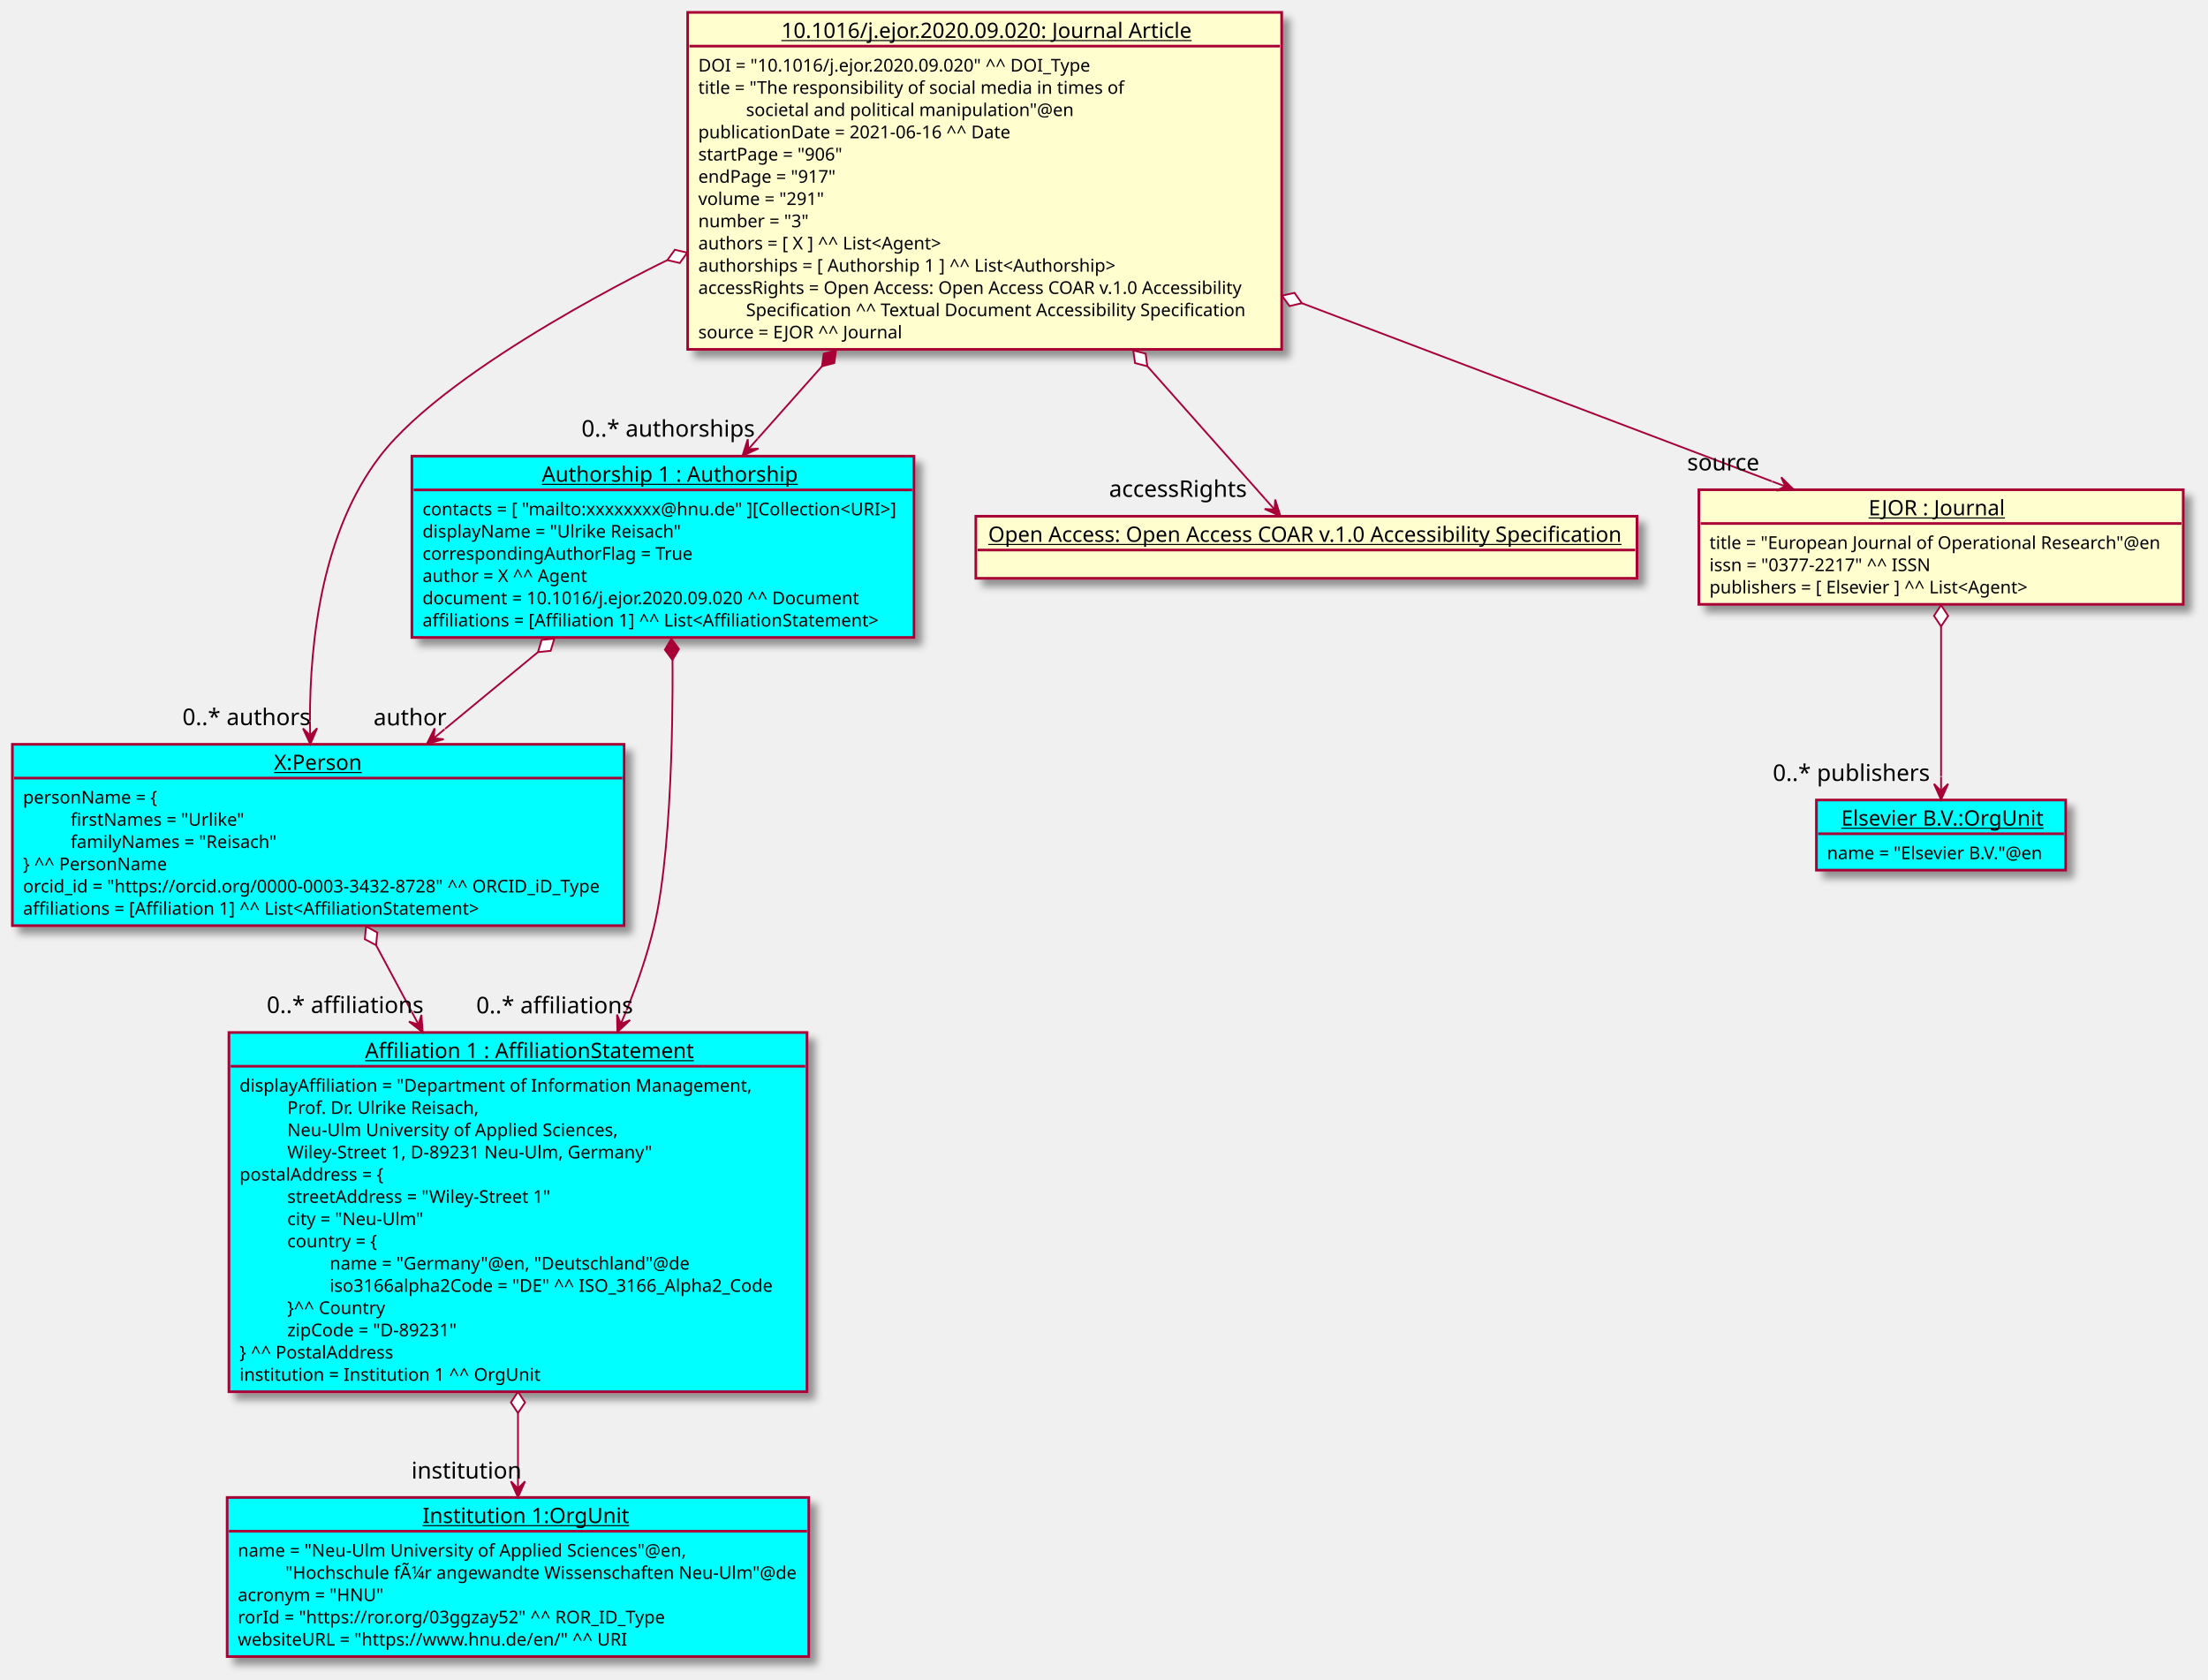
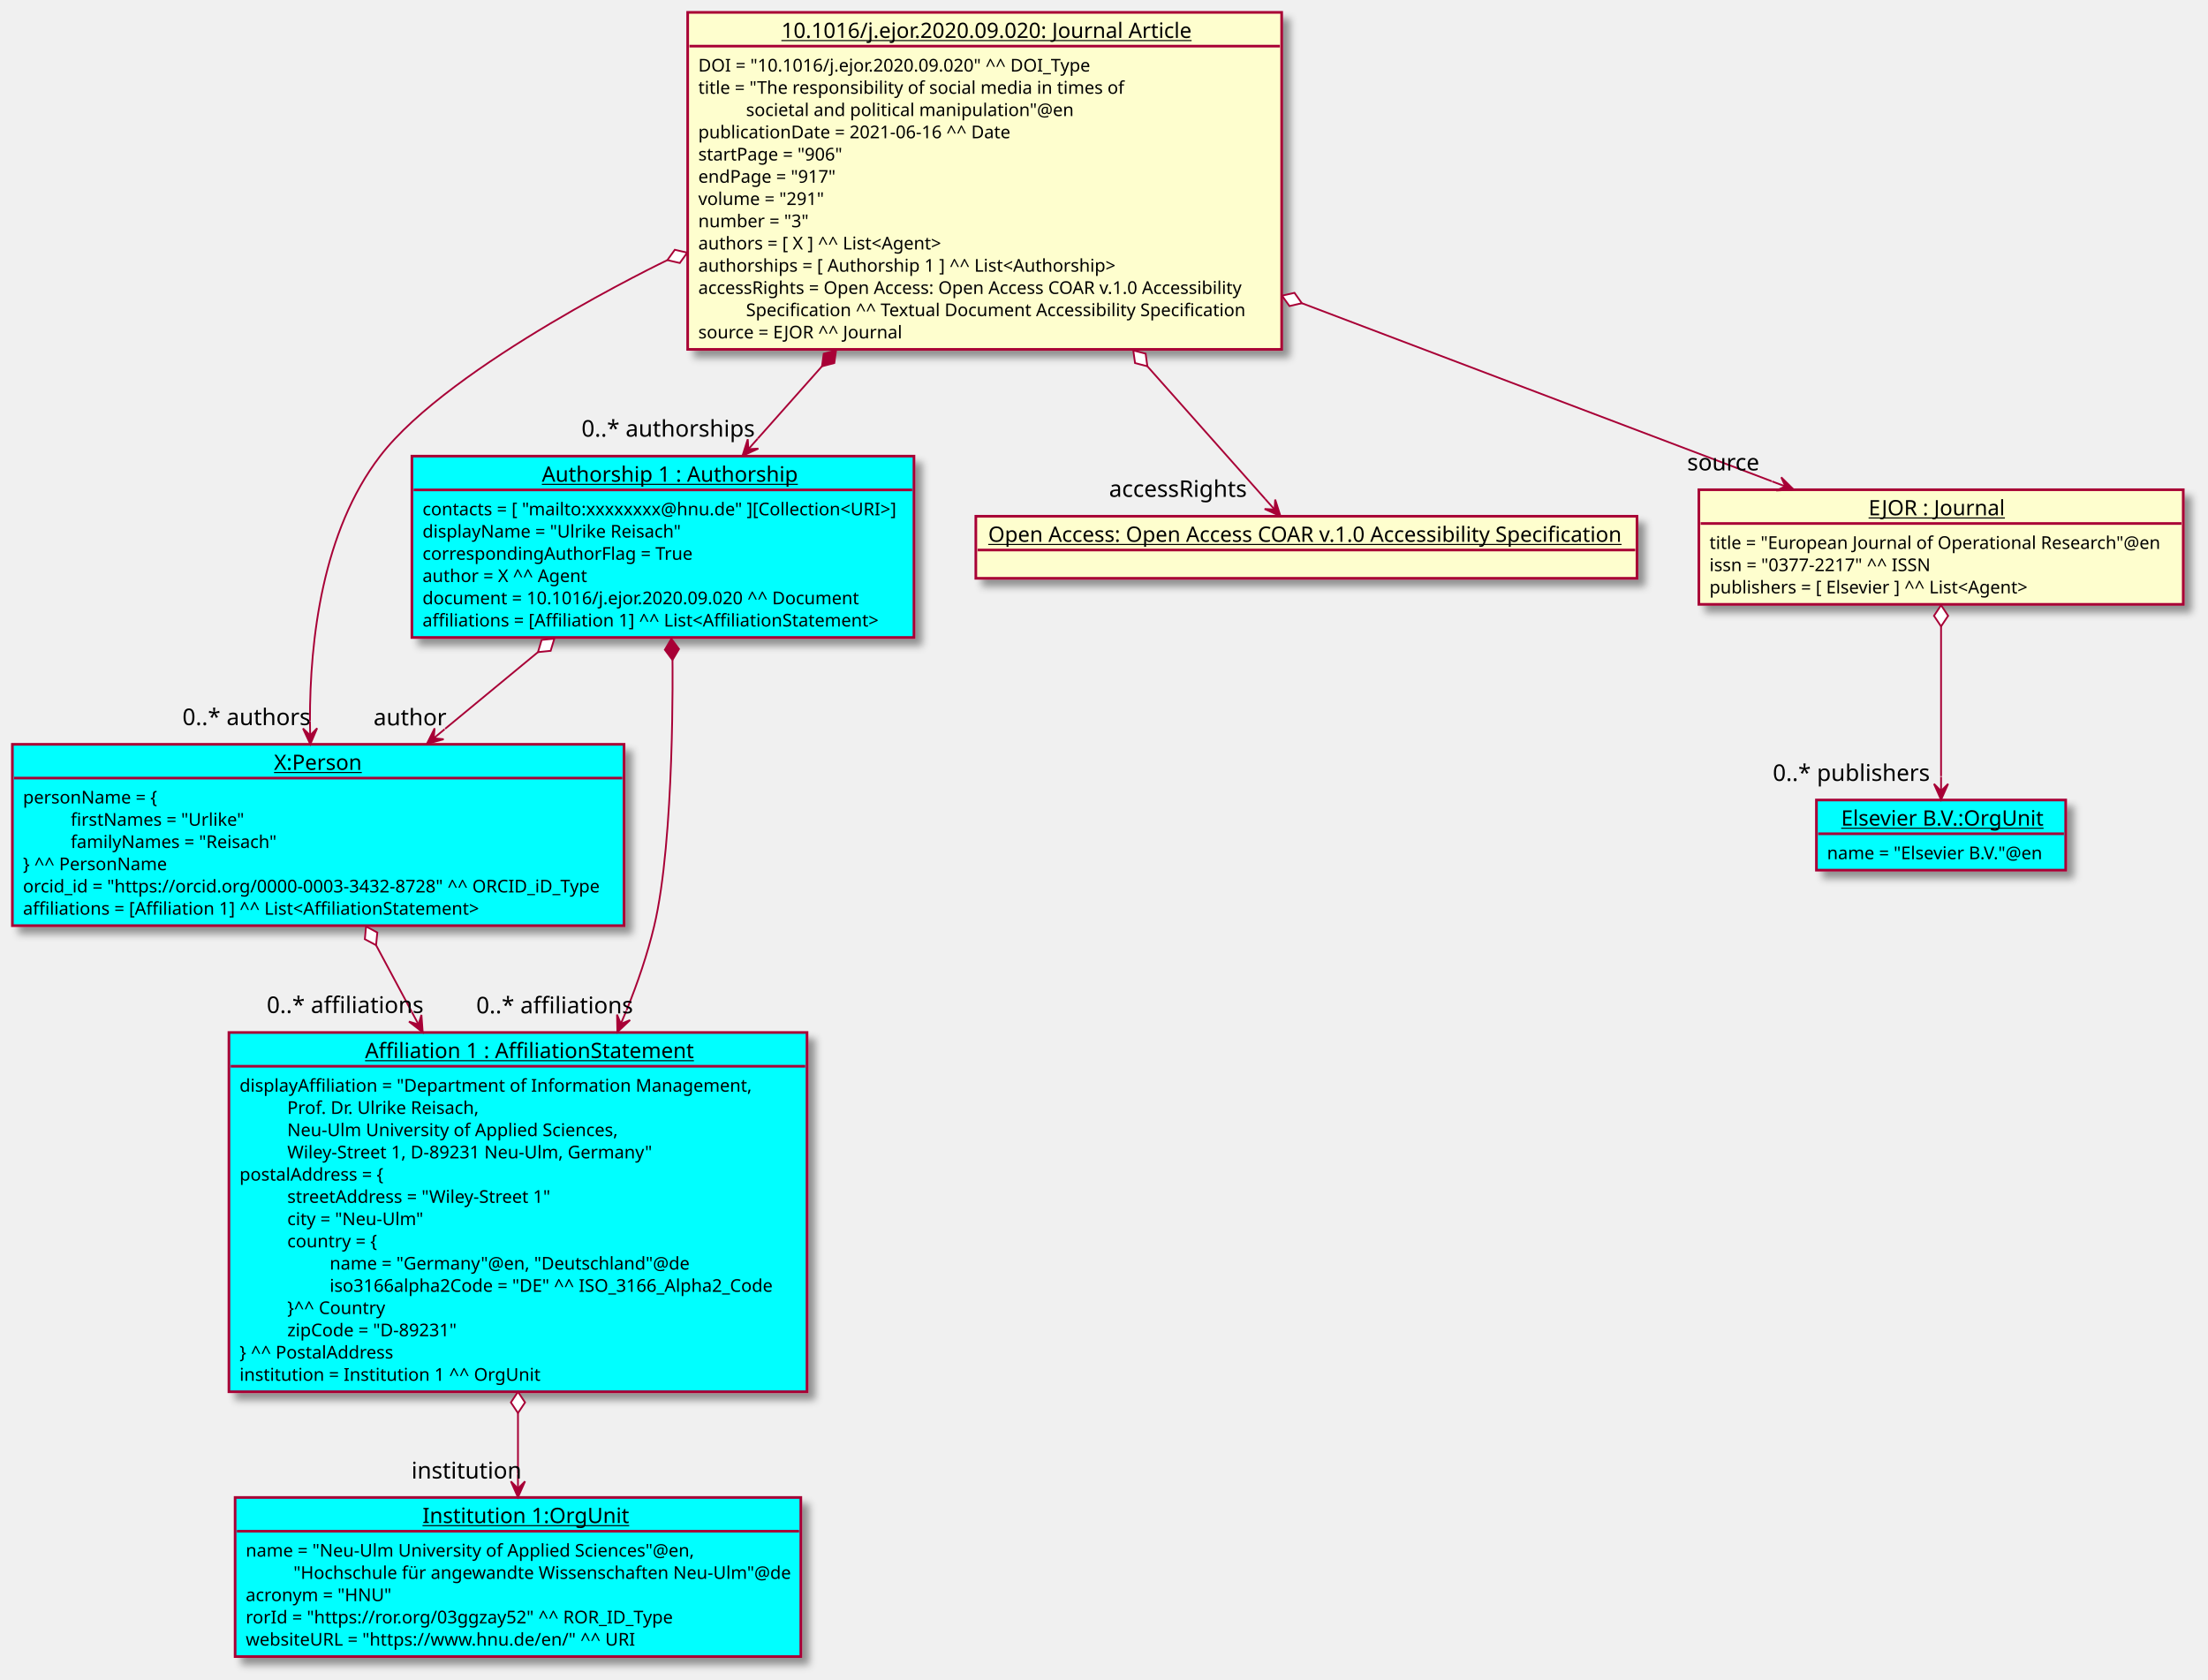
<svg xmlns="http://www.w3.org/2000/svg" contentScriptType="application/ecmascript" contentStyleType="text/css" height="950px" preserveAspectRatio="none" style="width:1249px;height:950px;background:#FFFFFF;" version="1.1" viewBox="0 0 1249 950" width="1249px" zoomAndPan="magnify">
  <defs>
-     <filter height="300%" id="f1o73k9rnee1ow" width="300%" x="-1" y="-1">
+     <filter height="300%" id="f15tsojyx2djv1" width="300%" x="-1" y="-1">
      <feGaussianBlur result="blurOut" stdDeviation="2.0" />
      <feColorMatrix in="blurOut" result="blurOut2" type="matrix" values="0 0 0 0 0 0 0 0 0 0 0 0 0 0 0 0 0 0 .4 0" />
      <feOffset dx="4.0" dy="4.0" in="blurOut2" result="blurOut3" />
      <feBlend in="SourceGraphic" in2="blurOut3" mode="normal" />
    </filter>
  </defs>
  <g>
-     <rect fill="#00FFFF" filter="url(#f1o73k9rnee1ow)" height="102.562" style="stroke:#A80036;stroke-width:1.5;" width="346" x="7" y="421" />
+     <rect fill="#00FFFF" filter="url(#f15tsojyx2djv1)" height="102.562" style="stroke:#A80036;stroke-width:1.5;" width="346" x="7" y="421" />
    <text fill="#000000" font-family="sans-serif" font-size="12" lengthAdjust="spacing" text-decoration="underline" textLength="50" x="155" y="435.457">X:Person</text>
    <line style="stroke:#A80036;stroke-width:1.5;" x1="8" x2="352" y1="440.094" y2="440.094" />
    <text fill="#000000" font-family="sans-serif" font-size="10" lengthAdjust="spacing" textLength="74" x="13" y="454.475">personName = {</text>
    <text fill="#000000" font-family="sans-serif" font-size="10" lengthAdjust="spacing" textLength="94" x="40" y="467.053">firstNames = "Urlike"</text>
    <text fill="#000000" font-family="sans-serif" font-size="10" lengthAdjust="spacing" textLength="119" x="40" y="479.631">familyNames = "Reisach"</text>
    <text fill="#000000" font-family="sans-serif" font-size="10" lengthAdjust="spacing" textLength="79" x="13" y="492.209">} ^^ PersonName</text>
    <text fill="#000000" font-family="sans-serif" font-size="10" lengthAdjust="spacing" textLength="334" x="13" y="504.787">orcid_id = "https://orcid.org/0000-0003-3432-8728" ^^ ORCID_iD_Type</text>
    <text fill="#000000" font-family="sans-serif" font-size="10" lengthAdjust="spacing" textLength="261" x="13" y="517.365">affiliations = [Affiliation 1] ^^ List&lt;AffiliationStatement&gt;</text>
-     <rect fill="#00FFFF" filter="url(#f1o73k9rnee1ow)" height="89.984" style="stroke:#A80036;stroke-width:1.5;" width="329" x="128.5" y="847" />
+     <rect fill="#00FFFF" filter="url(#f15tsojyx2djv1)" height="89.984" style="stroke:#A80036;stroke-width:1.5;" width="320" x="133" y="847" />
    <text fill="#000000" font-family="sans-serif" font-size="12" lengthAdjust="spacing" text-decoration="underline" textLength="108" x="239" y="861.457">Institution 1:OrgUnit</text>
-     <line style="stroke:#A80036;stroke-width:1.5;" x1="129.5" x2="456.5" y1="866.094" y2="866.094" />
-     <text fill="#000000" font-family="sans-serif" font-size="10" lengthAdjust="spacing" textLength="260" x="134.5" y="880.475">name = "Neu-Ulm University of Applied Sciences"@en,</text>
-     <text fill="#000000" font-family="sans-serif" font-size="10" lengthAdjust="spacing" textLength="290" x="161.5" y="893.053">"Hochschule fÃ¼r angewandte Wissenschaften Neu-Ulm"@de</text>
-     <text fill="#000000" font-family="sans-serif" font-size="10" lengthAdjust="spacing" textLength="82" x="134.5" y="905.631">acronym = "HNU"</text>
-     <text fill="#000000" font-family="sans-serif" font-size="10" lengthAdjust="spacing" textLength="241" x="134.5" y="918.209">rorId = "https://ror.org/03ggzay52" ^^ ROR_ID_Type</text>
-     <text fill="#000000" font-family="sans-serif" font-size="10" lengthAdjust="spacing" textLength="214" x="134.5" y="930.787">websiteURL = "https://www.hnu.de/en/" ^^ URI</text>
-     <rect fill="#00FFFF" filter="url(#f1o73k9rnee1ow)" height="39.672" style="stroke:#A80036;stroke-width:1.5;" width="141" x="1027.5" y="452.5" />
+     <line style="stroke:#A80036;stroke-width:1.5;" x1="134" x2="452" y1="866.094" y2="866.094" />
+     <text fill="#000000" font-family="sans-serif" font-size="10" lengthAdjust="spacing" textLength="260" x="139" y="880.475">name = "Neu-Ulm University of Applied Sciences"@en,</text>
+     <text fill="#000000" font-family="sans-serif" font-size="10" lengthAdjust="spacing" textLength="281" x="166" y="893.053">"Hochschule für angewandte Wissenschaften Neu-Ulm"@de</text>
+     <text fill="#000000" font-family="sans-serif" font-size="10" lengthAdjust="spacing" textLength="82" x="139" y="905.631">acronym = "HNU"</text>
+     <text fill="#000000" font-family="sans-serif" font-size="10" lengthAdjust="spacing" textLength="241" x="139" y="918.209">rorId = "https://ror.org/03ggzay52" ^^ ROR_ID_Type</text>
+     <text fill="#000000" font-family="sans-serif" font-size="10" lengthAdjust="spacing" textLength="214" x="139" y="930.787">websiteURL = "https://www.hnu.de/en/" ^^ URI</text>
+     <rect fill="#00FFFF" filter="url(#f15tsojyx2djv1)" height="39.672" style="stroke:#A80036;stroke-width:1.5;" width="141" x="1027.5" y="452.5" />
    <text fill="#000000" font-family="sans-serif" font-size="12" lengthAdjust="spacing" text-decoration="underline" textLength="113" x="1041.5" y="466.957">Elsevier B.V.:OrgUnit</text>
    <line style="stroke:#A80036;stroke-width:1.5;" x1="1028.5" x2="1167.5" y1="471.594" y2="471.594" />
    <text fill="#000000" font-family="sans-serif" font-size="10" lengthAdjust="spacing" textLength="129" x="1033.5" y="485.975">name = "Elsevier B.V."@en</text>
-     <rect fill="#00FFFF" filter="url(#f1o73k9rnee1ow)" height="203.188" style="stroke:#A80036;stroke-width:1.5;" width="327" x="129.5" y="584" />
+     <rect fill="#00FFFF" filter="url(#f15tsojyx2djv1)" height="203.188" style="stroke:#A80036;stroke-width:1.5;" width="327" x="129.5" y="584" />
    <text fill="#000000" font-family="sans-serif" font-size="12" lengthAdjust="spacing" text-decoration="underline" textLength="173" x="206.5" y="598.457">Affiliation 1 : AffiliationStatement</text>
    <line style="stroke:#A80036;stroke-width:1.5;" x1="130.5" x2="455.5" y1="603.094" y2="603.094" />
    <text fill="#000000" font-family="sans-serif" font-size="10" lengthAdjust="spacing" textLength="288" x="135.5" y="617.475">displayAffiliation = "Department of Information Management,</text>
    <text fill="#000000" font-family="sans-serif" font-size="10" lengthAdjust="spacing" textLength="111" x="162.5" y="630.053">Prof. Dr. Ulrike Reisach,</text>
    <text fill="#000000" font-family="sans-serif" font-size="10" lengthAdjust="spacing" textLength="191" x="162.5" y="642.631">Neu-Ulm University of Applied Sciences,</text>
    <text fill="#000000" font-family="sans-serif" font-size="10" lengthAdjust="spacing" textLength="209" x="162.5" y="655.209">Wiley-Street 1, D-89231 Neu-Ulm, Germany"</text>
    <text fill="#000000" font-family="sans-serif" font-size="10" lengthAdjust="spacing" textLength="79" x="135.5" y="667.787">postalAddress = {</text>
    <text fill="#000000" font-family="sans-serif" font-size="10" lengthAdjust="spacing" textLength="147" x="162.5" y="680.365">streetAddress = "Wiley-Street 1"</text>
    <text fill="#000000" font-family="sans-serif" font-size="10" lengthAdjust="spacing" textLength="78" x="162.5" y="692.943">city = "Neu-Ulm"</text>
    <text fill="#000000" font-family="sans-serif" font-size="10" lengthAdjust="spacing" textLength="50" x="162.5" y="705.521">country = {</text>
    <text fill="#000000" font-family="sans-serif" font-size="10" lengthAdjust="spacing" textLength="207" x="186.5" y="718.1">name = "Germany"@en, "Deutschland"@de</text>
    <text fill="#000000" font-family="sans-serif" font-size="10" lengthAdjust="spacing" textLength="264" x="186.5" y="730.678">iso3166alpha2Code = "DE" ^^ ISO_3166_Alpha2_Code</text>
    <text fill="#000000" font-family="sans-serif" font-size="10" lengthAdjust="spacing" textLength="52" x="162.5" y="743.256">}^^ Country</text>
    <text fill="#000000" font-family="sans-serif" font-size="10" lengthAdjust="spacing" textLength="99" x="162.5" y="755.834">zipCode = "D-89231"</text>
    <text fill="#000000" font-family="sans-serif" font-size="10" lengthAdjust="spacing" textLength="84" x="135.5" y="768.412">} ^^ PostalAddress</text>
    <text fill="#000000" font-family="sans-serif" font-size="10" lengthAdjust="spacing" textLength="165" x="135.5" y="780.99">institution = Institution 1 ^^ OrgUnit</text>
-     <rect fill="#00FFFF" filter="url(#f1o73k9rnee1ow)" height="102.562" style="stroke:#A80036;stroke-width:1.5;" width="284" x="233" y="258" />
+     <rect fill="#00FFFF" filter="url(#f15tsojyx2djv1)" height="102.562" style="stroke:#A80036;stroke-width:1.5;" width="284" x="233" y="258" />
    <text fill="#000000" font-family="sans-serif" font-size="12" lengthAdjust="spacing" text-decoration="underline" textLength="137" x="306.5" y="272.457">Authorship 1 : Authorship</text>
    <line style="stroke:#A80036;stroke-width:1.5;" x1="234" x2="516" y1="277.094" y2="277.094" />
    <text fill="#000000" font-family="sans-serif" font-size="10" lengthAdjust="spacing" textLength="272" x="239" y="291.475">contacts = [ "mailto:xxxxxxxx@hnu.de" ][Collection&lt;URI&gt;]</text>
    <text fill="#000000" font-family="sans-serif" font-size="10" lengthAdjust="spacing" textLength="148" x="239" y="304.053">displayName = "Ulrike Reisach"</text>
    <text fill="#000000" font-family="sans-serif" font-size="10" lengthAdjust="spacing" textLength="153" x="239" y="316.631">correspondingAuthorFlag = True</text>
    <text fill="#000000" font-family="sans-serif" font-size="10" lengthAdjust="spacing" textLength="93" x="239" y="329.209">author = X ^^ Agent</text>
    <text fill="#000000" font-family="sans-serif" font-size="10" lengthAdjust="spacing" textLength="254" x="239" y="341.787">document = 10.1016/j.ejor.2020.09.020 ^^ Document</text>
    <text fill="#000000" font-family="sans-serif" font-size="10" lengthAdjust="spacing" textLength="261" x="239" y="354.365">affiliations = [Affiliation 1] ^^ List&lt;AffiliationStatement&gt;</text>
-     <rect fill="#FEFECE" filter="url(#f1o73k9rnee1ow)" height="35.094" style="stroke:#A80036;stroke-width:1.5;" width="374" x="552" y="292" />
+     <rect fill="#FEFECE" filter="url(#f15tsojyx2djv1)" height="35.094" style="stroke:#A80036;stroke-width:1.5;" width="374" x="552" y="292" />
    <text fill="#000000" font-family="sans-serif" font-size="12" lengthAdjust="spacing" text-decoration="underline" textLength="360" x="559" y="306.457">Open Access: Open Access COAR v.1.0 Accessibility Specification</text>
    <line style="stroke:#A80036;stroke-width:1.5;" x1="553" x2="925" y1="311.094" y2="311.094" />
-     <rect fill="#FEFECE" filter="url(#f1o73k9rnee1ow)" height="64.828" style="stroke:#A80036;stroke-width:1.5;" width="274" x="961" y="277" />
+     <rect fill="#FEFECE" filter="url(#f15tsojyx2djv1)" height="64.828" style="stroke:#A80036;stroke-width:1.5;" width="274" x="961" y="277" />
    <text fill="#000000" font-family="sans-serif" font-size="12" lengthAdjust="spacing" text-decoration="underline" textLength="82" x="1057" y="291.457">EJOR : Journal</text>
    <line style="stroke:#A80036;stroke-width:1.5;" x1="962" x2="1234" y1="296.094" y2="296.094" />
    <text fill="#000000" font-family="sans-serif" font-size="10" lengthAdjust="spacing" textLength="262" x="967" y="310.475">title = "European Journal of Operational Research"@en</text>
    <text fill="#000000" font-family="sans-serif" font-size="10" lengthAdjust="spacing" textLength="128" x="967" y="323.053">issn = "0377-2217" ^^ ISSN</text>
    <text fill="#000000" font-family="sans-serif" font-size="10" lengthAdjust="spacing" textLength="180" x="967" y="335.631">publishers = [ Elsevier ] ^^ List&lt;Agent&gt;</text>
-     <rect fill="#FEFECE" filter="url(#f1o73k9rnee1ow)" height="190.609" style="stroke:#A80036;stroke-width:1.5;" width="336" x="389" y="7" />
+     <rect fill="#FEFECE" filter="url(#f15tsojyx2djv1)" height="190.609" style="stroke:#A80036;stroke-width:1.5;" width="336" x="389" y="7" />
    <text fill="#000000" font-family="sans-serif" font-size="12" lengthAdjust="spacing" text-decoration="underline" textLength="230" x="442" y="21.457">10.1016/j.ejor.2020.09.020: Journal Article</text>
    <line style="stroke:#A80036;stroke-width:1.5;" x1="390" x2="724" y1="26.094" y2="26.094" />
    <text fill="#000000" font-family="sans-serif" font-size="10" lengthAdjust="spacing" textLength="231" x="395" y="40.475">DOI = "10.1016/j.ejor.2020.09.020" ^^ DOI_Type</text>
    <text fill="#000000" font-family="sans-serif" font-size="10" lengthAdjust="spacing" textLength="245" x="395" y="53.053">title = "The responsibility of social media in times of</text>
    <text fill="#000000" font-family="sans-serif" font-size="10" lengthAdjust="spacing" textLength="192" x="422" y="65.631">societal and political manipulation"@en</text>
    <text fill="#000000" font-family="sans-serif" font-size="10" lengthAdjust="spacing" textLength="180" x="395" y="78.209">publicationDate = 2021-06-16 ^^ Date</text>
    <text fill="#000000" font-family="sans-serif" font-size="10" lengthAdjust="spacing" textLength="82" x="395" y="90.787">startPage = "906"</text>
    <text fill="#000000" font-family="sans-serif" font-size="10" lengthAdjust="spacing" textLength="81" x="395" y="103.365">endPage = "917"</text>
    <text fill="#000000" font-family="sans-serif" font-size="10" lengthAdjust="spacing" textLength="73" x="395" y="115.943">volume = "291"</text>
    <text fill="#000000" font-family="sans-serif" font-size="10" lengthAdjust="spacing" textLength="62" x="395" y="128.522">number = "3"</text>
    <text fill="#000000" font-family="sans-serif" font-size="10" lengthAdjust="spacing" textLength="137" x="395" y="141.1">authors = [ X ] ^^ List&lt;Agent&gt;</text>
    <text fill="#000000" font-family="sans-serif" font-size="10" lengthAdjust="spacing" textLength="230" x="395" y="153.678">authorships = [ Authorship 1 ] ^^ List&lt;Authorship&gt;</text>
    <text fill="#000000" font-family="sans-serif" font-size="10" lengthAdjust="spacing" textLength="323" x="395" y="166.256">accessRights = Open Access: Open Access COAR v.1.0 Accessibility</text>
    <text fill="#000000" font-family="sans-serif" font-size="10" lengthAdjust="spacing" textLength="297" x="422" y="178.834">Specification ^^ Textual Document Accessibility Specification</text>
    <text fill="#000000" font-family="sans-serif" font-size="10" lengthAdjust="spacing" textLength="121" x="395" y="191.412">source = EJOR ^^ Journal</text>
    <path codeLine="61" d="M304.312,368.855 C304.312,368.855 268.63,398.32 251.79,412.23 " fill="none" id="Aut1-X" style="stroke:#A80036;stroke-width:1.0;" />
    <polygon fill="#A80036" points="241.46,420.76,250.948,418.119,245.317,417.579,245.858,411.948,241.46,420.76" style="stroke:#A80036;stroke-width:1.0;" />
    <line style="stroke:#A80036;stroke-width:1.0;" x1="245.317" x2="251.485" y1="417.579" y2="412.48" />
    <polygon fill="#FFFFFF" points="313.57,361.22,306.396,361.952,304.312,368.855,311.486,368.123,313.57,361.22" style="stroke:#A80036;stroke-width:1.0;" />
    <text fill="#000000" font-family="sans-serif" font-size="13" lengthAdjust="spacing" textLength="36" x="211.3" y="410.281">author</text>
    <path codeLine="62" d="M380.406,373.293 C380.406,373.293 381.81,474.77 370,524 C366.22,539.77 360.75,555.82 354.45,571.37 " fill="none" id="Aut1-Aff1" style="stroke:#A80036;stroke-width:1.0;" />
    <polygon fill="#A80036" points="349.23,583.72,356.417,576.986,351.176,579.114,349.048,573.873,349.23,583.72" style="stroke:#A80036;stroke-width:1.0;" />
    <line style="stroke:#A80036;stroke-width:1.0;" x1="351.176" x2="354.29" y1="579.114" y2="571.74" />
    <polygon fill="#A80036" points="379.76,361.31,376.089,367.517,380.406,373.293,384.077,367.086,379.76,361.31" style="stroke:#A80036;stroke-width:1.0;" />
    <text fill="#000000" font-family="sans-serif" font-size="13" lengthAdjust="spacing" textLength="81" x="269.385" y="573.159">0..* affiliations</text>
    <path codeLine="66" d="M293,799.25 C293,799.25 293,823.18 293,833.64 " fill="none" id="Aff1-Ins1" style="stroke:#A80036;stroke-width:1.0;" />
    <polygon fill="#A80036" points="293,846.89,297,837.89,293,841.89,289,837.89,293,846.89" style="stroke:#A80036;stroke-width:1.0;" />
    <line style="stroke:#A80036;stroke-width:1.0;" x1="293" x2="293" y1="841.89" y2="833.89" />
    <polygon fill="#FFFFFF" points="293,787.25,289,793.25,293,799.25,297,793.25,293,787.25" style="stroke:#A80036;stroke-width:1.0;" />
    <text fill="#000000" font-family="sans-serif" font-size="13" lengthAdjust="spacing" textLength="56" x="232.713" y="836.281">institution</text>
    <path codeLine="67" d="M212.74,534.616 C212.74,534.616 226.22,559.81 232.94,572.34 " fill="none" id="X-Aff1" style="stroke:#A80036;stroke-width:1.0;" />
    <polygon fill="#A80036" points="239.11,583.87,238.382,574.048,236.747,579.463,231.332,577.828,239.11,583.87" style="stroke:#A80036;stroke-width:1.0;" />
    <line style="stroke:#A80036;stroke-width:1.0;" x1="236.747" x2="232.97" y1="579.463" y2="572.41" />
    <polygon fill="#FFFFFF" points="207.07,524.04,206.38,531.218,212.74,534.616,213.43,527.438,207.07,524.04" style="stroke:#A80036;stroke-width:1.0;" />
    <text fill="#000000" font-family="sans-serif" font-size="13" lengthAdjust="spacing" textLength="81" x="150.883" y="572.978">0..* affiliations</text>
    <path codeLine="31" d="M1098,354.31 C1098,354.31 1098,414.99 1098,439.04 " fill="none" id="journalEJOR-Elsevier" style="stroke:#A80036;stroke-width:1.0;" />
    <polygon fill="#A80036" points="1098,452.37,1102,443.37,1098,447.37,1094,443.37,1098,452.37" style="stroke:#A80036;stroke-width:1.0;" />
    <line style="stroke:#A80036;stroke-width:1.0;" x1="1098" x2="1098" y1="447.37" y2="439.37" />
    <polygon fill="#FFFFFF" points="1098,342.31,1094,348.31,1098,354.31,1102,348.31,1098,342.31" style="stroke:#A80036;stroke-width:1.0;" />
    <text fill="#000000" font-family="sans-serif" font-size="13" lengthAdjust="spacing" textLength="83" x="1002.809" y="441.702">0..* publishers</text>
    <path codeLine="32" d="M736.429,171.498 C736.429,171.498 929,244.46 1002.21,272.2 " fill="none" id="article09020-journalEJOR" style="stroke:#A80036;stroke-width:1.0;" />
    <polygon fill="#A80036" points="1014.61,276.9,1007.608,269.974,1009.934,275.13,1004.777,277.456,1014.61,276.9" style="stroke:#A80036;stroke-width:1.0;" />
    <line style="stroke:#A80036;stroke-width:1.0;" x1="1009.934" x2="1002.45" y1="275.13" y2="272.295" />
    <polygon fill="#FFFFFF" points="725.21,167.24,729.4,173.109,736.429,171.498,732.239,165.629,725.21,167.24" style="stroke:#A80036;stroke-width:1.0;" />
    <text fill="#000000" font-family="sans-serif" font-size="13" lengthAdjust="spacing" textLength="39" x="954.389" y="266.075">source</text>
    <path codeLine="33" d="M649.033,207.178 C649.033,207.178 698.68,263.09 715.67,282.22 " fill="none" id="article09020-OpenAccess" style="stroke:#A80036;stroke-width:1.0;" />
    <polygon fill="#A80036" points="724.32,291.96,721.341,282.573,721.002,288.219,715.356,287.881,724.32,291.96" style="stroke:#A80036;stroke-width:1.0;" />
    <line style="stroke:#A80036;stroke-width:1.0;" x1="721.002" x2="715.685" y1="288.219" y2="282.24" />
    <polygon fill="#FFFFFF" points="641.07,198.2,642.059,205.343,649.033,207.178,648.044,200.035,641.07,198.2" style="stroke:#A80036;stroke-width:1.0;" />
    <text fill="#000000" font-family="sans-serif" font-size="13" lengthAdjust="spacing" textLength="79" x="627.373" y="281.038">accessRights</text>
    <path codeLine="34" d="M464.967,207.178 C464.967,207.178 439.83,235.47 428.71,248 " fill="none" id="article09020-Aut1" style="stroke:#A80036;stroke-width:1.0;" />
    <polygon fill="#A80036" points="420,257.81,428.967,253.738,423.32,254.072,422.986,248.425,420,257.81" style="stroke:#A80036;stroke-width:1.0;" />
    <line style="stroke:#A80036;stroke-width:1.0;" x1="423.32" x2="428.63" y1="254.072" y2="248.09" />
    <polygon fill="#A80036" points="472.93,198.2,465.956,200.035,464.967,207.178,471.941,205.343,472.93,198.2" style="stroke:#A80036;stroke-width:1.0;" />
    <text fill="#000000" font-family="sans-serif" font-size="13" lengthAdjust="spacing" textLength="91" x="328.93" y="246.967">0..* authorships</text>
    <path codeLine="35" d="M377.516,147.119 C377.516,147.119 254.98,205.89 215,258 C182.43,300.45 175.27,361.75 175.32,407.79 " fill="none" id="article09020-X" style="stroke:#A80036;stroke-width:1.0;" />
    <polygon fill="#A80036" points="175.53,420.95,179.391,411.889,175.453,415.951,171.392,412.013,175.53,420.95" style="stroke:#A80036;stroke-width:1.0;" />
    <line style="stroke:#A80036;stroke-width:1.0;" x1="175.453" x2="175.33" y1="415.951" y2="407.95" />
    <polygon fill="#FFFFFF" points="388.75,142.9,381.727,141.265,377.516,147.119,384.539,148.754,388.75,142.9" style="stroke:#A80036;stroke-width:1.0;" />
    <text fill="#000000" font-family="sans-serif" font-size="13" lengthAdjust="spacing" textLength="67" x="103.191" y="410.126">0..* authors</text>
  </g>
</svg>
